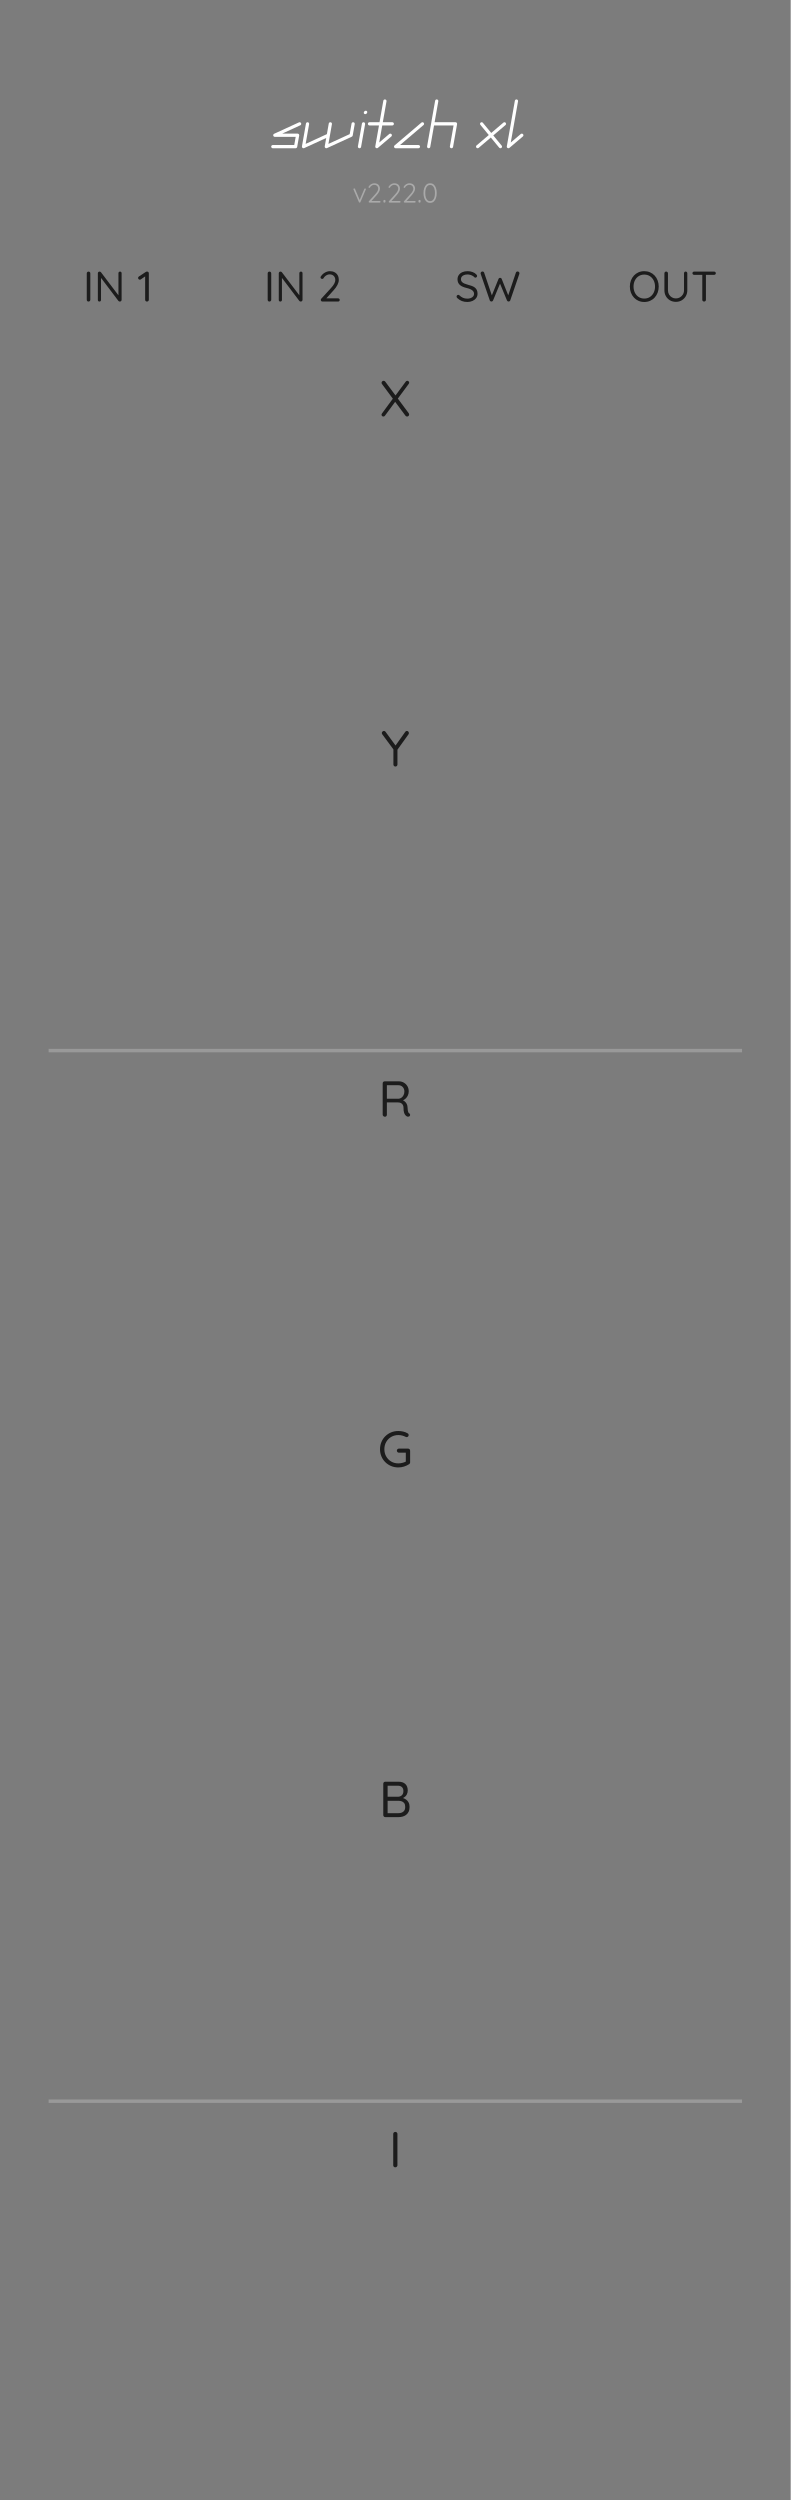
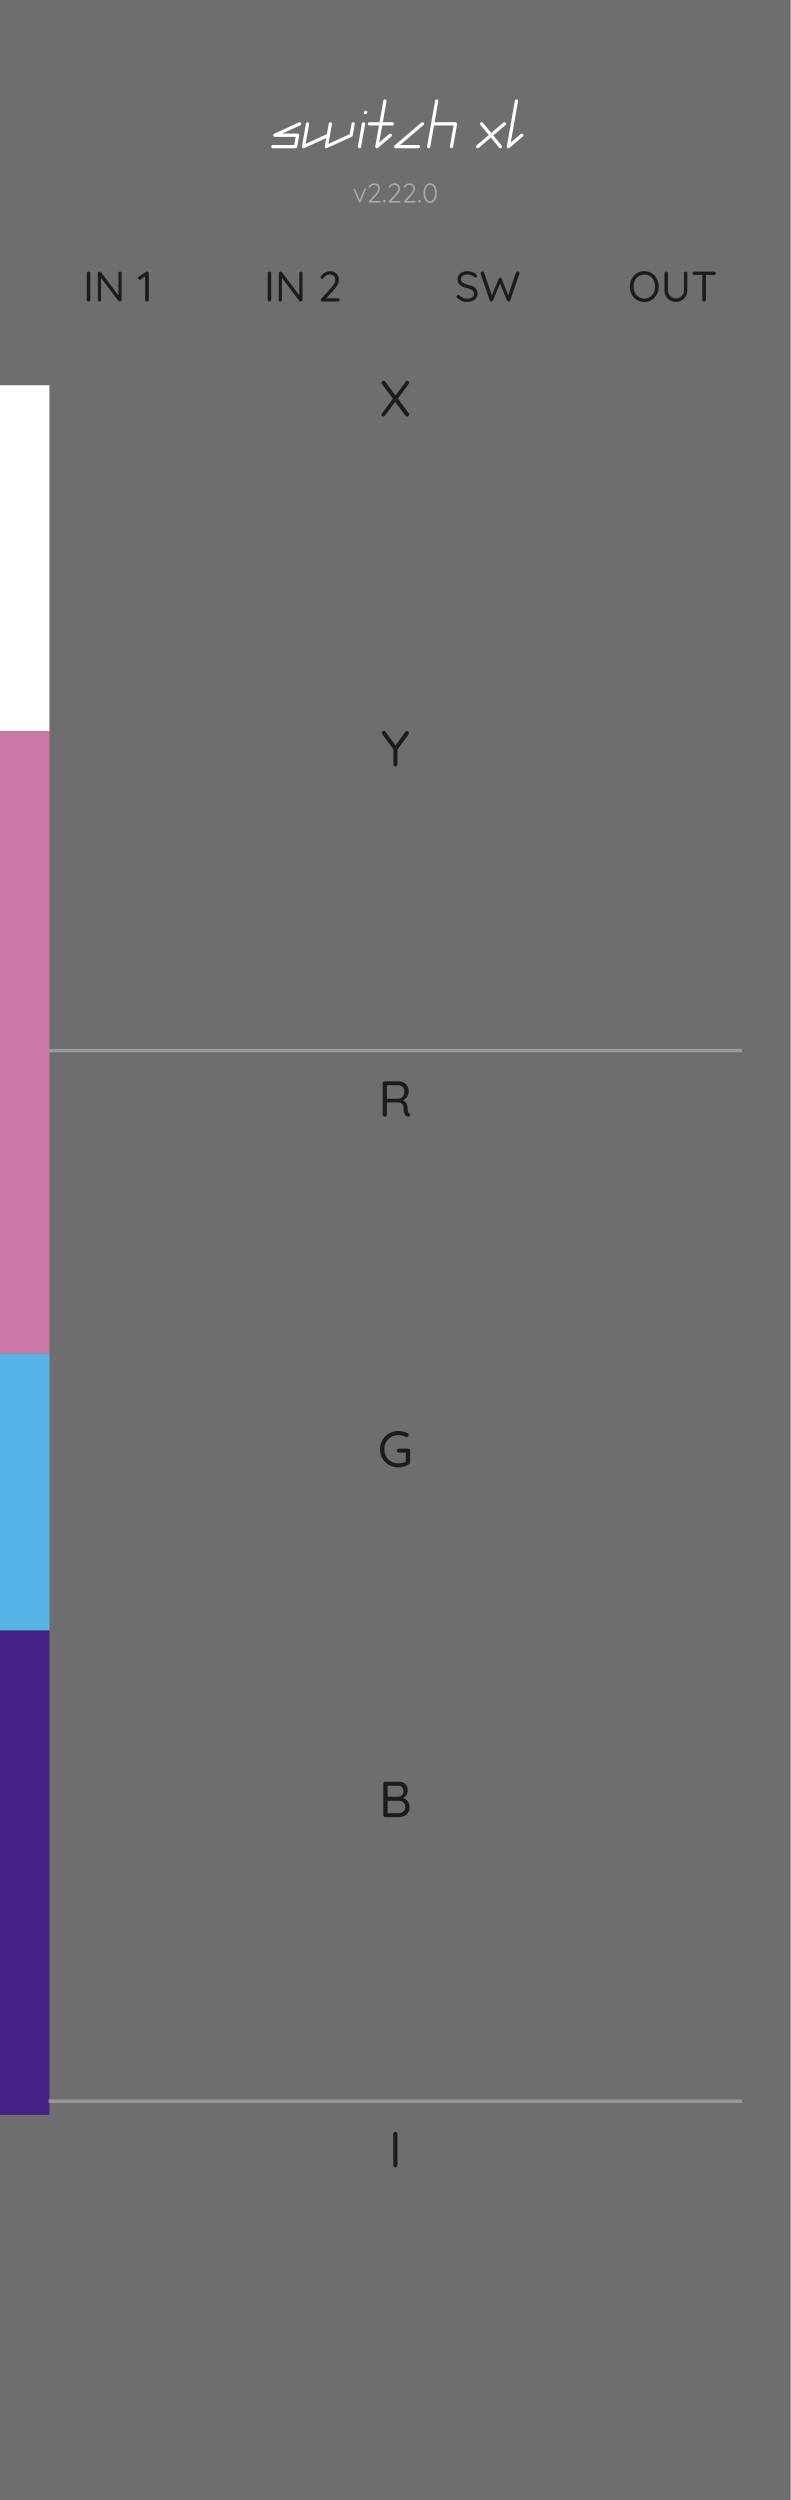
<svg xmlns="http://www.w3.org/2000/svg" width="40.64mm" height="128.50mm" viewBox="0 0 40.64 128.50">
-   <rect width="40.64" height="128.50" fill="#7c7c7c" />
+   <rect width="40.64" height="128.50" fill="#6e6e6e" />
+   <g id="palette-badge">
+     <rect x="0.000" y="19.800" width="2.540" height="17.780" fill="#FFFFFF" stroke="none" />
+     <rect x="0.000" y="37.580" width="2.540" height="32.004" fill="#CC79A7" stroke="none" />
+     <rect x="0.000" y="69.584" width="2.540" height="14.224" fill="#56B4E9" stroke="none" />
+     <rect x="0.000" y="83.808" width="2.540" height="24.892" fill="#442288" stroke="none" />
+   </g>
  <line x1="2.50" y1="54.00" x2="38.14" y2="54.00" stroke="#999999" stroke-width="0.176" />
  <line x1="2.50" y1="108.00" x2="38.14" y2="108.00" stroke="#999999" stroke-width="0.176" />
  <g transform="translate(13.820, 7.620) scale(0.0035, -0.0035)">
    <path d="M 473.1 368.4 C 467.6 380.3 453.6 385.5 441.7 380.0 L 77.3 212.6 C 67.2 208.0 61.7 196.9 64.1 186.0 C 66.4 175.2 76.1 167.4 87.2 167.4 H 393.8 L 372.7 47.4 H 57.7 C 44.6 47.4 34.0 36.8 34.0 23.7 C 34.0 10.6 44.6 1.5e-05 57.7 1.5e-05 H 392.5 C 404.0 1.5e-05 413.9 8.3 415.8 19.6 L 445.4 187.0 C 446.6 193.9 444.7 201.0 440.2 206.3 C 435.7 211.7 429.0 214.8 422.0 214.8 H 195.5 L 461.5 337.0 C 473.3 342.5 478.5 356.5 473.1 368.4 Z" fill="#ffffff" />
  </g>
  <g transform="translate(15.399, 7.620) scale(0.0035, -0.0035)">
    <path d="M 790.5 381.9 C 777.7 384.1 765.4 375.5 763.1 362.6 L 735.7 207.4 L 423.7 64.1 L 474.9 354.4 C 477.2 367.3 468.6 379.6 455.7 381.9 C 442.8 384.1 430.5 375.5 428.3 362.6 L 400.9 207.4 L 88.9 64.1 L 140.0 354.4 C 142.3 367.3 133.7 379.6 120.8 381.9 C 108.0 384.1 95.7 375.5 93.4 362.6 L 34.4 27.8 C 32.8 19.1 36.2 10.3 43.2 4.9 C 47.4 1.7 52.5 0.0 57.7 0.0 C 61.0 0.0 64.4 0.7 67.6 2.2 L 390.9 150.7 L 369.2 27.8 C 367.7 19.1 371.1 10.3 378.1 4.9 C 382.3 1.7 387.4 0.0 392.5 0.0 C 395.9 0.0 399.3 0.7 402.4 2.2 L 766.8 169.6 C 773.8 172.8 778.9 179.3 780.2 187.0 L 809.7 354.4 C 812.0 367.3 803.4 379.6 790.5 381.9 Z" fill="#ffffff" />
  </g>
  <g transform="translate(18.150, 7.620) scale(0.0035, -0.0035)">
    <path d="M 156.8 381.9 C 144.0 384.1 131.7 375.5 129.4 362.6 L 70.4 27.8 C 68.1 14.9 76.7 2.6 89.6 0.4 C 91.0 0.1 92.3 0.0 93.7 0.0 C 105.0 0.0 115.0 8.1 117.0 19.6 L 176.1 354.4 C 178.3 367.3 169.7 379.6 156.8 381.9 Z M 186.7 551.1 C 172.8 551.1 159.5 539.8 157.1 526.0 C 154.6 512.1 163.9 500.8 177.8 500.8 C 191.7 500.8 204.9 512.1 207.4 526.0 C 209.9 539.8 200.6 551.1 186.7 551.1 Z" fill="#ffffff" />
  </g>
  <g transform="translate(18.790, 7.620) scale(0.0035, -0.0035)">
    <path d="M 392.5 382.2 H 253.3 L 307.5 689.3 C 309.7 702.1 301.1 714.4 288.3 716.7 C 275.4 718.9 263.1 710.4 260.8 697.5 L 205.2 382.2 H 57.7 C 44.6 382.2 34.0 371.6 34.0 358.5 C 34.0 345.5 44.6 334.8 57.7 334.8 H 196.9 L 142.7 27.8 C 141.0 18.0 145.6 8.1 154.3 3.1 C 158.0 1.0 162.0 -1.5e-05 166.1 -1.5e-05 C 171.6 -1.5e-05 177.0 1.9 181.4 5.6 L 378.4 173.1 C 388.3 181.5 389.5 196.5 381.1 206.4 C 372.6 216.4 357.6 217.6 347.7 209.1 L 200.8 84.3 L 245.0 334.8 H 392.5 C 405.6 334.8 416.2 345.5 416.2 358.5 C 416.2 371.6 405.6 382.2 392.5 382.2 Z" fill="#ffffff" />
  </g>
  <g transform="translate(20.162, 7.620) scale(0.0035, -0.0035)">
    <path d="M 461.6 373.9 C 453.1 383.8 438.2 385.0 428.2 376.6 L 34.3 41.7 C 26.8 35.3 24.0 24.8 27.4 15.5 C 30.9 6.2 39.7 -1.5e-05 49.7 -1.5e-05 H 384.5 C 397.6 -1.5e-05 408.2 10.6 408.2 23.7 C 408.2 36.8 397.6 47.4 384.5 47.4 H 114.1 L 458.9 340.5 C 468.9 349.0 470.1 363.9 461.6 373.9 Z" fill="#ffffff" />
  </g>
  <g transform="translate(21.832, 7.620) scale(0.0035, -0.0035)">
    <path d="M 469.7 373.8 C 465.2 379.1 458.6 382.2 451.6 382.2 H 144.9 L 199.1 689.3 C 201.4 702.2 192.8 714.4 179.9 716.7 C 167.0 718.9 154.7 710.4 152.4 697.5 L 34.4 27.8 C 32.1 14.9 40.7 2.6 53.6 0.4 C 55.0 0.1 56.3 0.0 57.7 0.0 C 69.0 0.0 79.0 8.1 81.0 19.6 L 136.6 334.9 H 423.4 L 369.2 27.8 C 366.9 14.9 375.5 2.6 388.4 0.4 C 389.8 0.1 391.2 0.0 392.6 0.0 C 403.8 0.0 413.8 8.1 415.9 19.6 L 474.9 354.4 C 476.1 361.3 474.2 368.4 469.7 373.8 Z" fill="#ffffff" />
  </g>
  <g transform="translate(24.348, 7.620) scale(0.0035, -0.0035)">
    <path d="M 469.6 373.9 C 461.1 383.8 446.2 385.0 436.2 376.6 L 257.6 224.7 L 135.0 373.6 C 126.7 383.7 111.8 385.1 101.7 376.8 C 91.6 368.5 90.1 353.6 98.4 343.5 L 221.5 194.1 L 42.3 41.7 C 32.4 33.3 31.2 18.3 39.6 8.4 C 44.3 2.8 51.0 0.0 57.7 0.0 C 63.1 0.0 68.6 1.9 73.0 5.7 L 251.6 157.5 L 374.2 8.6 C 378.9 3.0 385.7 0.0 392.5 0.0 C 397.8 0.0 403.2 1.8 407.6 5.4 C 417.7 13.7 419.1 28.7 410.8 38.7 L 287.7 188.2 L 466.9 340.5 C 476.9 349.0 478.1 363.9 469.6 373.9 Z" fill="#ffffff" />
  </g>
  <g transform="translate(25.930, 7.620) scale(0.0035, -0.0035)">
    <path d="M 272.7 206.4 C 264.2 216.4 249.3 217.6 239.3 209.1 L 92.4 84.3 L 199.1 689.3 C 201.4 702.1 192.8 714.4 179.9 716.7 C 167.0 718.9 154.7 710.4 152.4 697.5 L 34.4 27.8 C 32.6 18.0 37.2 8.1 45.9 3.1 C 49.6 1.0 53.6 -3.1e-05 57.7 -3.1e-05 C 63.2 -3.1e-05 68.6 1.9 73.0 5.6 L 270.0 173.1 C 279.9 181.5 281.1 196.5 272.7 206.4 Z" fill="#ffffff" />
  </g>
  <g transform="translate(18.116, 10.414) scale(0.0014, -0.0014)">
    <path d="M 67.0 522.0 Q 52.0 522.0 44.0 513.0 Q 36.0 504.0 36.0 493.0 Q 36.0 489.0 37.0 485.0 Q 38.0 481.0 39.0 479.0 L 236.0 19.0 Q 240.0 10.0 248.5 4.5 Q 257.0 -1.0 266.0 0.0 Q 285.0 1.0 293.0 19.0 L 489.0 479.0 Q 490.0 483.0 491.5 486.5 Q 493.0 490.0 493.0 496.0 Q 493.0 508.0 484.0 514.5 Q 475.0 521.0 465.0 521.0 Q 444.0 522.0 436.0 502.0 L 265.2 97.4 L 95.0 502.0 Q 91.0 512.0 83.0 517.0 Q 75.0 522.0 67.0 522.0 Z" fill="#aaaaaa" />
  </g>
  <g transform="translate(18.857, 10.414) scale(0.0014, -0.0014)">
    <path d="M 474.0 58.0 H 166.7 L 351.0 265.0 Q 415.0 336.0 447.5 397.5 Q 480.0 459.0 480.0 511.0 Q 480.0 572.0 454.5 616.5 Q 429.0 661.0 382.5 685.5 Q 336.0 710.0 272.0 710.0 Q 234.0 710.0 194.5 694.5 Q 155.0 679.0 123.0 653.0 Q 91.0 627.0 73.0 596.0 Q 66.0 587.0 62.5 580.0 Q 59.0 573.0 59.0 566.0 Q 59.0 555.0 68.0 547.5 Q 77.0 540.0 89.0 540.0 Q 97.0 540.0 103.5 544.0 Q 110.0 548.0 116.0 558.0 Q 129.0 585.0 152.5 606.0 Q 176.0 627.0 206.5 640.0 Q 237.0 653.0 268.0 653.0 Q 336.0 653.0 376.0 613.0 Q 416.0 573.0 416.0 507.0 Q 416.0 467.0 388.5 416.5 Q 361.0 366.0 306.0 306.0 L 75.0 51.0 Q 67.0 41.0 67.0 30.0 Q 67.0 15.0 76.5 7.5 Q 86.0 0.0 99.0 0.0 H 474.0 Q 486.0 0.0 494.5 8.0 Q 503.0 16.0 503.0 29.0 Q 503.0 41.0 494.5 49.5 Q 486.0 58.0 474.0 58.0 Z" fill="#aaaaaa" />
  </g>
  <g transform="translate(19.633, 10.414) scale(0.0014, -0.0014)">
    <path d="M 87.0 0.0 H 94.0 Q 111.0 0.0 120.0 11.0 Q 129.0 22.0 129.0 39.0 V 60.0 Q 129.0 78.0 120.0 88.0 Q 111.0 98.0 94.0 98.0 H 87.0 Q 70.0 98.0 61.0 88.0 Q 52.0 78.0 52.0 60.0 V 39.0 Q 52.0 22.0 61.0 11.0 Q 70.0 0.0 87.0 0.0 Z" fill="#aaaaaa" />
  </g>
  <g transform="translate(19.886, 10.414) scale(0.0014, -0.0014)">
    <path d="M 474.0 58.0 H 166.7 L 351.0 265.0 Q 415.0 336.0 447.5 397.5 Q 480.0 459.0 480.0 511.0 Q 480.0 572.0 454.5 616.5 Q 429.0 661.0 382.5 685.5 Q 336.0 710.0 272.0 710.0 Q 234.0 710.0 194.5 694.5 Q 155.0 679.0 123.0 653.0 Q 91.0 627.0 73.0 596.0 Q 66.0 587.0 62.5 580.0 Q 59.0 573.0 59.0 566.0 Q 59.0 555.0 68.0 547.5 Q 77.0 540.0 89.0 540.0 Q 97.0 540.0 103.5 544.0 Q 110.0 548.0 116.0 558.0 Q 129.0 585.0 152.5 606.0 Q 176.0 627.0 206.5 640.0 Q 237.0 653.0 268.0 653.0 Q 336.0 653.0 376.0 613.0 Q 416.0 573.0 416.0 507.0 Q 416.0 467.0 388.5 416.5 Q 361.0 366.0 306.0 306.0 L 75.0 51.0 Q 67.0 41.0 67.0 30.0 Q 67.0 15.0 76.5 7.5 Q 86.0 0.0 99.0 0.0 H 474.0 Q 486.0 0.0 494.5 8.0 Q 503.0 16.0 503.0 29.0 Q 503.0 41.0 494.5 49.5 Q 486.0 58.0 474.0 58.0 Z" fill="#aaaaaa" />
  </g>
  <g transform="translate(20.662, 10.414) scale(0.0014, -0.0014)">
    <path d="M 474.0 58.0 H 166.7 L 351.0 265.0 Q 415.0 336.0 447.5 397.5 Q 480.0 459.0 480.0 511.0 Q 480.0 572.0 454.5 616.5 Q 429.0 661.0 382.5 685.5 Q 336.0 710.0 272.0 710.0 Q 234.0 710.0 194.5 694.5 Q 155.0 679.0 123.0 653.0 Q 91.0 627.0 73.0 596.0 Q 66.0 587.0 62.5 580.0 Q 59.0 573.0 59.0 566.0 Q 59.0 555.0 68.0 547.5 Q 77.0 540.0 89.0 540.0 Q 97.0 540.0 103.5 544.0 Q 110.0 548.0 116.0 558.0 Q 129.0 585.0 152.5 606.0 Q 176.0 627.0 206.5 640.0 Q 237.0 653.0 268.0 653.0 Q 336.0 653.0 376.0 613.0 Q 416.0 573.0 416.0 507.0 Q 416.0 467.0 388.5 416.5 Q 361.0 366.0 306.0 306.0 L 75.0 51.0 Q 67.0 41.0 67.0 30.0 Q 67.0 15.0 76.5 7.5 Q 86.0 0.0 99.0 0.0 H 474.0 Q 486.0 0.0 494.5 8.0 Q 503.0 16.0 503.0 29.0 Q 503.0 41.0 494.5 49.5 Q 486.0 58.0 474.0 58.0 Z" fill="#aaaaaa" />
  </g>
  <g transform="translate(21.437, 10.414) scale(0.0014, -0.0014)">
    <path d="M 87.0 0.0 H 94.0 Q 111.0 0.0 120.0 11.0 Q 129.0 22.0 129.0 39.0 V 60.0 Q 129.0 78.0 120.0 88.0 Q 111.0 98.0 94.0 98.0 H 87.0 Q 70.0 98.0 61.0 88.0 Q 52.0 78.0 52.0 60.0 V 39.0 Q 52.0 22.0 61.0 11.0 Q 70.0 0.0 87.0 0.0 Z" fill="#aaaaaa" />
  </g>
  <g transform="translate(21.691, 10.414) scale(0.0014, -0.0014)">
    <path d="M 297.0 -10.0 Q 379.0 -10.0 432.5 38.0 Q 486.0 86.0 513.0 167.5 Q 540.0 249.0 540.0 350.0 Q 540.0 452.0 513.0 533.5 Q 486.0 615.0 432.5 662.5 Q 379.0 710.0 297.0 710.0 Q 217.0 710.0 163.0 662.5 Q 109.0 615.0 82.0 533.5 Q 55.0 452.0 55.0 350.0 Q 55.0 249.0 82.0 167.5 Q 109.0 86.0 163.0 38.0 Q 217.0 -10.0 297.0 -10.0 Z M 297.0 52.0 Q 239.0 52.0 199.5 89.0 Q 160.0 126.0 139.5 193.5 Q 119.0 261.0 119.0 350.0 Q 119.0 440.0 139.5 507.5 Q 160.0 575.0 199.5 612.0 Q 239.0 649.0 297.0 649.0 Q 356.0 649.0 395.5 612.0 Q 435.0 575.0 455.5 507.5 Q 476.0 440.0 476.0 350.0 Q 476.0 261.0 455.5 193.5 Q 435.0 126.0 395.5 89.0 Q 356.0 52.0 297.0 52.0 Z" fill="#aaaaaa" />
  </g>
  <g transform="translate(4.266, 15.500) scale(0.0022, -0.0022)">
    <path d="M 171.0 41.0 V 659.0 Q 171.0 677.0 159.0 688.5 Q 147.0 700.0 130.0 700.0 Q 112.0 700.0 100.0 688.5 Q 88.0 677.0 88.0 659.0 V 41.0 Q 88.0 24.0 99.0 12.0 Q 110.0 0.0 129.0 0.0 Q 146.0 0.0 158.5 12.0 Q 171.0 24.0 171.0 41.0 Z" fill="#1c1c1c" />
  </g>
  <g transform="translate(4.836, 15.500) scale(0.0022, -0.0022)">
    <path d="M 606.0 700.0 Q 590.0 700.0 579.5 689.5 Q 569.0 679.0 569.0 663.0 V 145.2 L 160.0 686.0 Q 155.0 693.0 145.5 696.5 Q 136.0 700.0 127.0 700.0 Q 111.0 700.0 99.5 689.0 Q 88.0 678.0 88.0 660.0 V 37.0 Q 88.0 21.0 98.0 10.5 Q 108.0 0.0 124.0 0.0 Q 141.0 0.0 151.5 10.5 Q 162.0 21.0 162.0 37.0 V 552.6 L 570.0 13.0 Q 575.0 7.0 584.0 3.5 Q 593.0 0.0 602.0 0.0 Q 619.0 0.0 631.0 11.5 Q 643.0 23.0 643.0 42.0 V 663.0 Q 643.0 679.0 633.0 689.5 Q 623.0 700.0 606.0 700.0 Z" fill="#1c1c1c" />
  </g>
  <g transform="translate(7.047, 15.500) scale(0.0022, -0.0022)">
    <path d="M 230.0 0.0 Q 249.0 0.0 261.5 12.0 Q 274.0 24.0 274.0 41.0 V 660.0 Q 274.0 677.0 263.5 688.5 Q 253.0 700.0 235.0 700.0 Q 227.0 701.0 219.0 699.0 Q 211.0 697.0 203.0 692.0 L 44.0 587.0 Q 23.0 574.0 23.0 552.0 Q 23.0 536.0 35.0 523.5 Q 47.0 511.0 64.0 511.0 Q 77.0 511.0 87.0 518.0 L 188.0 587.7 V 41.0 Q 188.0 24.0 200.0 12.0 Q 212.0 0.0 230.0 0.0 Z" fill="#1c1c1c" />
  </g>
  <g transform="translate(13.565, 15.500) scale(0.0022, -0.0022)">
    <path d="M 171.0 41.0 V 659.0 Q 171.0 677.0 159.0 688.5 Q 147.0 700.0 130.0 700.0 Q 112.0 700.0 100.0 688.5 Q 88.0 677.0 88.0 659.0 V 41.0 Q 88.0 24.0 99.0 12.0 Q 110.0 0.0 129.0 0.0 Q 146.0 0.0 158.5 12.0 Q 171.0 24.0 171.0 41.0 Z" fill="#1c1c1c" />
  </g>
  <g transform="translate(14.135, 15.500) scale(0.0022, -0.0022)">
    <path d="M 606.0 700.0 Q 590.0 700.0 579.5 689.5 Q 569.0 679.0 569.0 663.0 V 145.2 L 160.0 686.0 Q 155.0 693.0 145.5 696.5 Q 136.0 700.0 127.0 700.0 Q 111.0 700.0 99.5 689.0 Q 88.0 678.0 88.0 660.0 V 37.0 Q 88.0 21.0 98.0 10.5 Q 108.0 0.0 124.0 0.0 Q 141.0 0.0 151.5 10.5 Q 162.0 21.0 162.0 37.0 V 552.6 L 570.0 13.0 Q 575.0 7.0 584.0 3.5 Q 593.0 0.0 602.0 0.0 Q 619.0 0.0 631.0 11.5 Q 643.0 23.0 643.0 42.0 V 663.0 Q 643.0 679.0 633.0 689.5 Q 623.0 700.0 606.0 700.0 Z" fill="#1c1c1c" />
  </g>
  <g transform="translate(16.346, 15.500) scale(0.0022, -0.0022)">
    <path d="M 469.0 75.0 H 194.0 L 360.0 259.0 Q 422.0 325.0 454.0 389.0 Q 486.0 453.0 486.0 506.0 Q 486.0 568.0 460.0 614.0 Q 434.0 660.0 386.5 685.0 Q 339.0 710.0 275.0 710.0 Q 239.0 710.0 201.5 696.0 Q 164.0 682.0 132.5 658.5 Q 101.0 635.0 80.0 606.0 Q 70.0 594.0 64.0 584.5 Q 58.0 575.0 58.0 564.0 Q 58.0 550.0 70.0 539.5 Q 82.0 529.0 97.0 529.0 Q 106.0 529.0 114.5 532.5 Q 123.0 536.0 131.0 549.0 Q 145.0 573.0 167.0 592.5 Q 189.0 612.0 216.0 623.5 Q 243.0 635.0 270.0 635.0 Q 331.0 635.0 367.5 598.5 Q 404.0 562.0 404.0 501.0 Q 404.0 464.0 378.5 416.5 Q 353.0 369.0 303.0 315.0 L 77.0 68.0 Q 65.0 55.0 65.0 39.0 Q 65.0 21.0 76.5 10.5 Q 88.0 0.0 106.0 0.0 H 469.0 Q 485.0 0.0 496.0 10.5 Q 507.0 21.0 507.0 37.0 Q 507.0 53.0 496.0 64.0 Q 485.0 75.0 469.0 75.0 Z" fill="#1c1c1c" />
  </g>
  <g transform="translate(23.384, 15.500) scale(0.0022, -0.0022)">
    <path d="M 292.0 -10.0 Q 359.0 -9.0 412.5 15.5 Q 466.0 40.0 497.0 83.0 Q 528.0 126.0 528.0 181.0 Q 528.0 233.0 511.5 268.5 Q 495.0 304.0 465.0 327.0 Q 435.0 350.0 393.5 365.5 Q 352.0 381.0 303.0 393.0 Q 258.0 405.0 221.0 420.5 Q 184.0 436.0 162.0 460.5 Q 140.0 485.0 140.0 523.0 Q 140.0 557.0 159.5 581.5 Q 179.0 606.0 214.0 619.5 Q 249.0 633.0 295.0 633.0 Q 326.0 633.0 357.0 624.0 Q 388.0 615.0 414.0 600.0 Q 440.0 585.0 457.0 566.0 Q 466.0 558.0 477.0 558.0 Q 493.0 558.0 505.5 570.5 Q 518.0 583.0 518.0 598.0 Q 518.0 616.0 498.0 635.0 Q 465.0 670.0 410.5 690.0 Q 356.0 710.0 295.0 710.0 Q 226.0 710.0 173.0 686.5 Q 120.0 663.0 90.0 620.0 Q 60.0 577.0 60.0 520.0 Q 60.0 475.0 75.5 441.5 Q 91.0 408.0 119.0 384.5 Q 147.0 361.0 185.5 345.0 Q 224.0 329.0 270.0 318.0 Q 322.0 306.0 361.5 288.5 Q 401.0 271.0 423.5 245.0 Q 446.0 219.0 447.0 179.0 Q 447.0 146.0 426.0 121.0 Q 405.0 96.0 369.5 82.0 Q 334.0 68.0 290.0 68.0 Q 233.0 68.0 187.5 88.0 Q 142.0 108.0 103.0 146.0 Q 92.0 157.0 78.0 157.0 Q 61.0 157.0 49.5 144.5 Q 38.0 132.0 38.0 116.0 Q 38.0 106.0 42.5 97.5 Q 47.0 89.0 54.0 82.0 Q 106.0 34.0 162.0 12.0 Q 218.0 -10.0 292.0 -10.0 Z" fill="#1c1c1c" />
  </g>
  <g transform="translate(24.646, 15.500) scale(0.0022, -0.0022)">
    <path d="M 890.0 703.0 Q 877.0 703.0 866.0 696.0 Q 855.0 689.0 851.0 677.0 L 671.4 145.0 L 519.0 528.0 Q 515.0 540.0 504.5 547.0 Q 494.0 554.0 482.0 554.0 Q 469.0 554.0 459.0 547.0 Q 449.0 540.0 444.0 528.0 L 288.6 143.8 L 108.0 677.0 Q 104.0 689.0 93.0 696.0 Q 82.0 703.0 70.0 703.0 Q 55.0 703.0 40.5 691.5 Q 26.0 680.0 26.0 660.0 Q 26.0 654.0 28.0 646.0 L 241.0 26.0 Q 245.0 14.0 255.5 7.5 Q 266.0 1.0 277.0 0.0 Q 289.0 0.0 300.0 6.5 Q 311.0 13.0 317.0 26.0 L 479.6 418.8 L 642.0 26.0 Q 648.0 13.0 659.0 6.5 Q 670.0 0.0 682.0 0.0 Q 693.0 1.0 703.5 7.5 Q 714.0 14.0 718.0 26.0 L 931.0 646.0 Q 933.0 654.0 933.0 661.0 Q 933.0 681.0 919.5 692.0 Q 906.0 703.0 890.0 703.0 Z" fill="#1c1c1c" />
  </g>
  <g transform="translate(32.276, 15.500) scale(0.0022, -0.0022)">
    <path d="M 719.0 350.0 Q 719.0 428.0 694.0 493.5 Q 669.0 559.0 624.0 607.5 Q 579.0 656.0 517.0 683.0 Q 455.0 710.0 382.0 710.0 Q 308.0 710.0 246.5 683.0 Q 185.0 656.0 140.0 607.5 Q 95.0 559.0 70.0 493.5 Q 45.0 428.0 45.0 350.0 Q 45.0 273.0 70.0 207.5 Q 95.0 142.0 140.0 93.0 Q 185.0 44.0 246.5 17.0 Q 308.0 -10.0 382.0 -10.0 Q 455.0 -10.0 517.0 17.0 Q 579.0 44.0 624.0 93.0 Q 669.0 142.0 694.0 207.5 Q 719.0 273.0 719.0 350.0 Z M 633.0 350.0 Q 633.0 269.0 600.5 205.5 Q 568.0 142.0 512.0 106.0 Q 456.0 70.0 382.0 70.0 Q 308.0 70.0 251.5 106.0 Q 195.0 142.0 163.0 205.5 Q 131.0 269.0 131.0 350.0 Q 131.0 432.0 163.0 495.0 Q 195.0 558.0 251.5 594.0 Q 308.0 630.0 382.0 630.0 Q 456.0 630.0 512.0 594.0 Q 568.0 558.0 600.5 495.0 Q 633.0 432.0 633.0 350.0 Z" fill="#1c1c1c" />
  </g>
  <g transform="translate(33.957, 15.500) scale(0.0022, -0.0022)">
    <path d="M 584.0 701.0 Q 566.0 701.0 556.0 689.0 Q 546.0 677.0 546.0 660.0 V 263.0 Q 546.0 208.0 519.5 165.0 Q 493.0 122.0 450.0 97.5 Q 407.0 73.0 356.0 73.0 Q 306.0 73.0 263.5 97.5 Q 221.0 122.0 196.0 165.0 Q 171.0 208.0 171.0 263.0 V 660.0 Q 171.0 677.0 158.5 689.0 Q 146.0 701.0 130.0 701.0 Q 111.0 701.0 99.5 689.0 Q 88.0 677.0 88.0 660.0 V 263.0 Q 88.0 186.0 123.0 125.0 Q 158.0 64.0 218.5 28.5 Q 279.0 -7.0 356.0 -7.0 Q 432.0 -7.0 492.0 28.5 Q 552.0 64.0 587.5 125.0 Q 623.0 186.0 623.0 263.0 V 660.0 Q 623.0 677.0 612.0 689.0 Q 601.0 701.0 584.0 701.0 Z" fill="#1c1c1c" />
  </g>
  <g transform="translate(35.519, 15.500) scale(0.0022, -0.0022)">
    <path d="M 305.0 0.0 Q 324.0 0.0 336.0 12.0 Q 348.0 24.0 348.0 41.0 V 624.0 H 538.0 Q 555.0 624.0 567.0 634.0 Q 579.0 644.0 579.0 662.0 Q 579.0 679.0 567.0 689.5 Q 555.0 700.0 538.0 700.0 H 73.0 Q 56.0 700.0 44.5 689.5 Q 33.0 679.0 33.0 662.0 Q 33.0 645.0 44.5 634.5 Q 56.0 624.0 73.0 624.0 H 263.0 V 41.0 Q 263.0 24.0 275.0 12.0 Q 287.0 0.0 305.0 0.0 Z" fill="#1c1c1c" />
  </g>
  <g transform="translate(19.511, 21.400) scale(0.0026, -0.0026)">
    <path d="M 547.0 703.0 Q 528.0 703.0 515.0 684.0 L 314.7 413.0 L 112.0 686.0 Q 100.0 703.0 79.0 703.0 Q 64.0 703.0 51.5 691.5 Q 39.0 680.0 39.0 663.0 Q 39.0 649.0 47.0 639.0 L 261.8 349.2 L 48.0 58.0 Q 38.0 45.0 38.0 31.0 Q 38.0 19.0 48.5 7.5 Q 59.0 -4.0 75.0 -4.0 Q 95.0 -4.0 107.0 14.0 L 307.7 287.2 L 511.0 13.0 Q 524.0 -4.0 544.0 -4.0 Q 558.0 -4.0 571.0 7.0 Q 584.0 18.0 584.0 36.0 Q 584.0 49.0 576.0 61.0 L 360.6 351.2 L 576.0 642.0 Q 585.0 654.0 585.0 667.0 Q 585.0 681.0 573.5 692.0 Q 562.0 703.0 547.0 703.0 Z" fill="#1c1c1c" />
  </g>
  <g transform="translate(19.576, 39.400) scale(0.0026, -0.0026)">
    <path d="M 514.0 704.0 Q 494.0 704.0 481.0 684.0 L 290.3 415.7 L 94.0 685.0 Q 81.0 704.0 61.0 704.0 Q 47.0 704.0 33.0 692.5 Q 19.0 681.0 19.0 664.0 Q 19.0 657.0 21.5 649.5 Q 24.0 642.0 30.0 634.0 L 248.0 339.5 V 41.0 Q 248.0 24.0 259.5 12.0 Q 271.0 0.0 289.0 0.0 Q 305.0 0.0 316.5 12.0 Q 328.0 24.0 328.0 41.0 V 333.1 L 547.0 638.0 Q 551.0 644.0 552.5 650.5 Q 554.0 657.0 554.0 663.0 Q 554.0 679.0 542.5 691.5 Q 531.0 704.0 514.0 704.0 Z" fill="#1c1c1c" />
  </g>
  <g transform="translate(19.441, 57.400) scale(0.0026, -0.0026)">
    <path d="M 134.0 0.0 Q 151.0 0.0 161.0 12.0 Q 171.0 24.0 171.0 41.0 V 284.0 H 382.0 Q 404.0 284.0 425.0 279.0 Q 446.0 274.0 463.0 261.0 Q 480.0 248.0 490.0 227.0 Q 500.0 206.0 500.0 174.0 Q 500.0 117.0 510.0 84.0 Q 520.0 51.0 535.0 33.5 Q 550.0 16.0 566.0 7.0 Q 574.0 2.0 585.0 1.0 Q 596.0 0.0 607.0 3.5 Q 618.0 7.0 624.0 16.0 Q 634.0 30.0 629.5 45.0 Q 625.0 60.0 611.0 69.0 Q 600.0 76.0 594.0 88.5 Q 588.0 101.0 585.0 123.0 Q 582.0 145.0 580.0 182.0 Q 579.0 224.0 562.0 255.5 Q 545.0 287.0 518.0 307.5 Q 504.8 317.5 489.9 324.6 Q 519.3 338.1 543.0 360.5 Q 571.0 387.0 587.0 423.5 Q 603.0 460.0 603.0 502.0 Q 603.0 560.0 576.5 604.5 Q 550.0 649.0 505.0 674.5 Q 460.0 700.0 404.0 700.0 H 128.0 Q 111.0 700.0 99.5 688.5 Q 88.0 677.0 88.0 660.0 V 41.0 Q 88.0 24.0 101.5 12.0 Q 115.0 0.0 134.0 0.0 Z M 171.0 356.0 V 623.0 H 399.0 Q 450.0 623.0 483.5 588.0 Q 517.0 553.0 517.0 500.0 Q 517.0 459.0 500.5 426.5 Q 484.0 394.0 458.5 376.0 Q 433.0 358.0 404.0 356.0 H 171.0 Z" fill="#1c1c1c" />
  </g>
  <g transform="translate(19.416, 75.400) scale(0.0026, -0.0026)">
    <path d="M 407.0 -10.0 Q 466.0 -10.0 520.5 7.5 Q 575.0 25.0 620.0 54.0 Q 629.0 60.0 634.5 69.0 Q 640.0 78.0 640.0 90.0 V 321.0 Q 640.0 338.0 629.0 350.0 Q 618.0 362.0 600.0 362.0 H 418.0 Q 401.0 362.0 389.5 350.5 Q 378.0 339.0 378.0 322.0 Q 378.0 305.0 389.5 293.5 Q 401.0 282.0 418.0 282.0 H 555.0 V 105.2 Q 527.2 90.7 489.5 81.0 Q 447.0 70.0 407.0 70.0 Q 328.0 70.0 265.5 107.0 Q 203.0 144.0 167.0 207.5 Q 131.0 271.0 131.0 350.0 Q 131.0 430.0 167.0 493.0 Q 203.0 556.0 265.5 593.0 Q 328.0 630.0 407.0 630.0 Q 447.0 630.0 483.0 620.5 Q 519.0 611.0 550.0 595.0 Q 556.0 593.0 561.5 591.0 Q 567.0 589.0 573.0 589.0 Q 588.0 589.0 599.5 601.0 Q 611.0 613.0 611.0 630.0 Q 611.0 640.0 606.5 649.0 Q 602.0 658.0 592.0 663.0 Q 553.0 687.0 505.5 698.5 Q 458.0 710.0 407.0 710.0 Q 330.0 710.0 264.5 683.0 Q 199.0 656.0 149.5 607.0 Q 100.0 558.0 72.5 492.5 Q 45.0 427.0 45.0 350.0 Q 45.0 274.0 72.5 208.5 Q 100.0 143.0 149.5 94.0 Q 199.0 45.0 264.5 17.5 Q 330.0 -10.0 407.0 -10.0 Z" fill="#1c1c1c" />
  </g>
  <g transform="translate(19.471, 93.400) scale(0.0026, -0.0026)">
    <path d="M 389.0 700.0 H 128.0 Q 111.0 700.0 99.5 688.5 Q 88.0 677.0 88.0 660.0 V 41.0 Q 88.0 24.0 99.5 12.0 Q 111.0 0.0 128.0 0.0 H 391.0 Q 430.0 0.0 468.5 10.0 Q 507.0 20.0 538.5 43.5 Q 570.0 67.0 589.0 105.5 Q 608.0 144.0 608.0 201.0 Q 608.0 254.0 588.5 290.0 Q 569.0 326.0 537.5 348.0 Q 509.3 367.7 476.8 377.7 Q 485.5 381.4 493.5 386.0 Q 532.0 408.0 552.0 445.0 Q 572.0 482.0 572.0 526.0 Q 572.0 609.0 524.5 654.5 Q 477.0 700.0 389.0 700.0 Z M 385.0 323.0 Q 419.0 323.0 450.5 313.0 Q 482.0 303.0 502.0 276.5 Q 522.0 250.0 522.0 201.0 Q 522.0 138.0 484.5 108.0 Q 447.0 78.0 388.0 78.0 H 174.0 V 323.0 Z M 377.0 621.0 Q 428.0 621.0 457.0 593.5 Q 486.0 566.0 486.0 516.0 Q 486.0 460.0 454.5 431.5 Q 423.0 403.0 379.0 403.0 H 174.0 V 621.0 Z" fill="#1c1c1c" />
  </g>
  <g transform="translate(19.983, 111.400) scale(0.0026, -0.0026)">
    <path d="M 171.0 41.0 V 659.0 Q 171.0 677.0 159.0 688.5 Q 147.0 700.0 130.0 700.0 Q 112.0 700.0 100.0 688.5 Q 88.0 677.0 88.0 659.0 V 41.0 Q 88.0 24.0 99.0 12.0 Q 110.0 0.0 129.0 0.0 Q 146.0 0.0 158.5 12.0 Q 171.0 24.0 171.0 41.0 Z" fill="#1c1c1c" />
  </g>
</svg>
